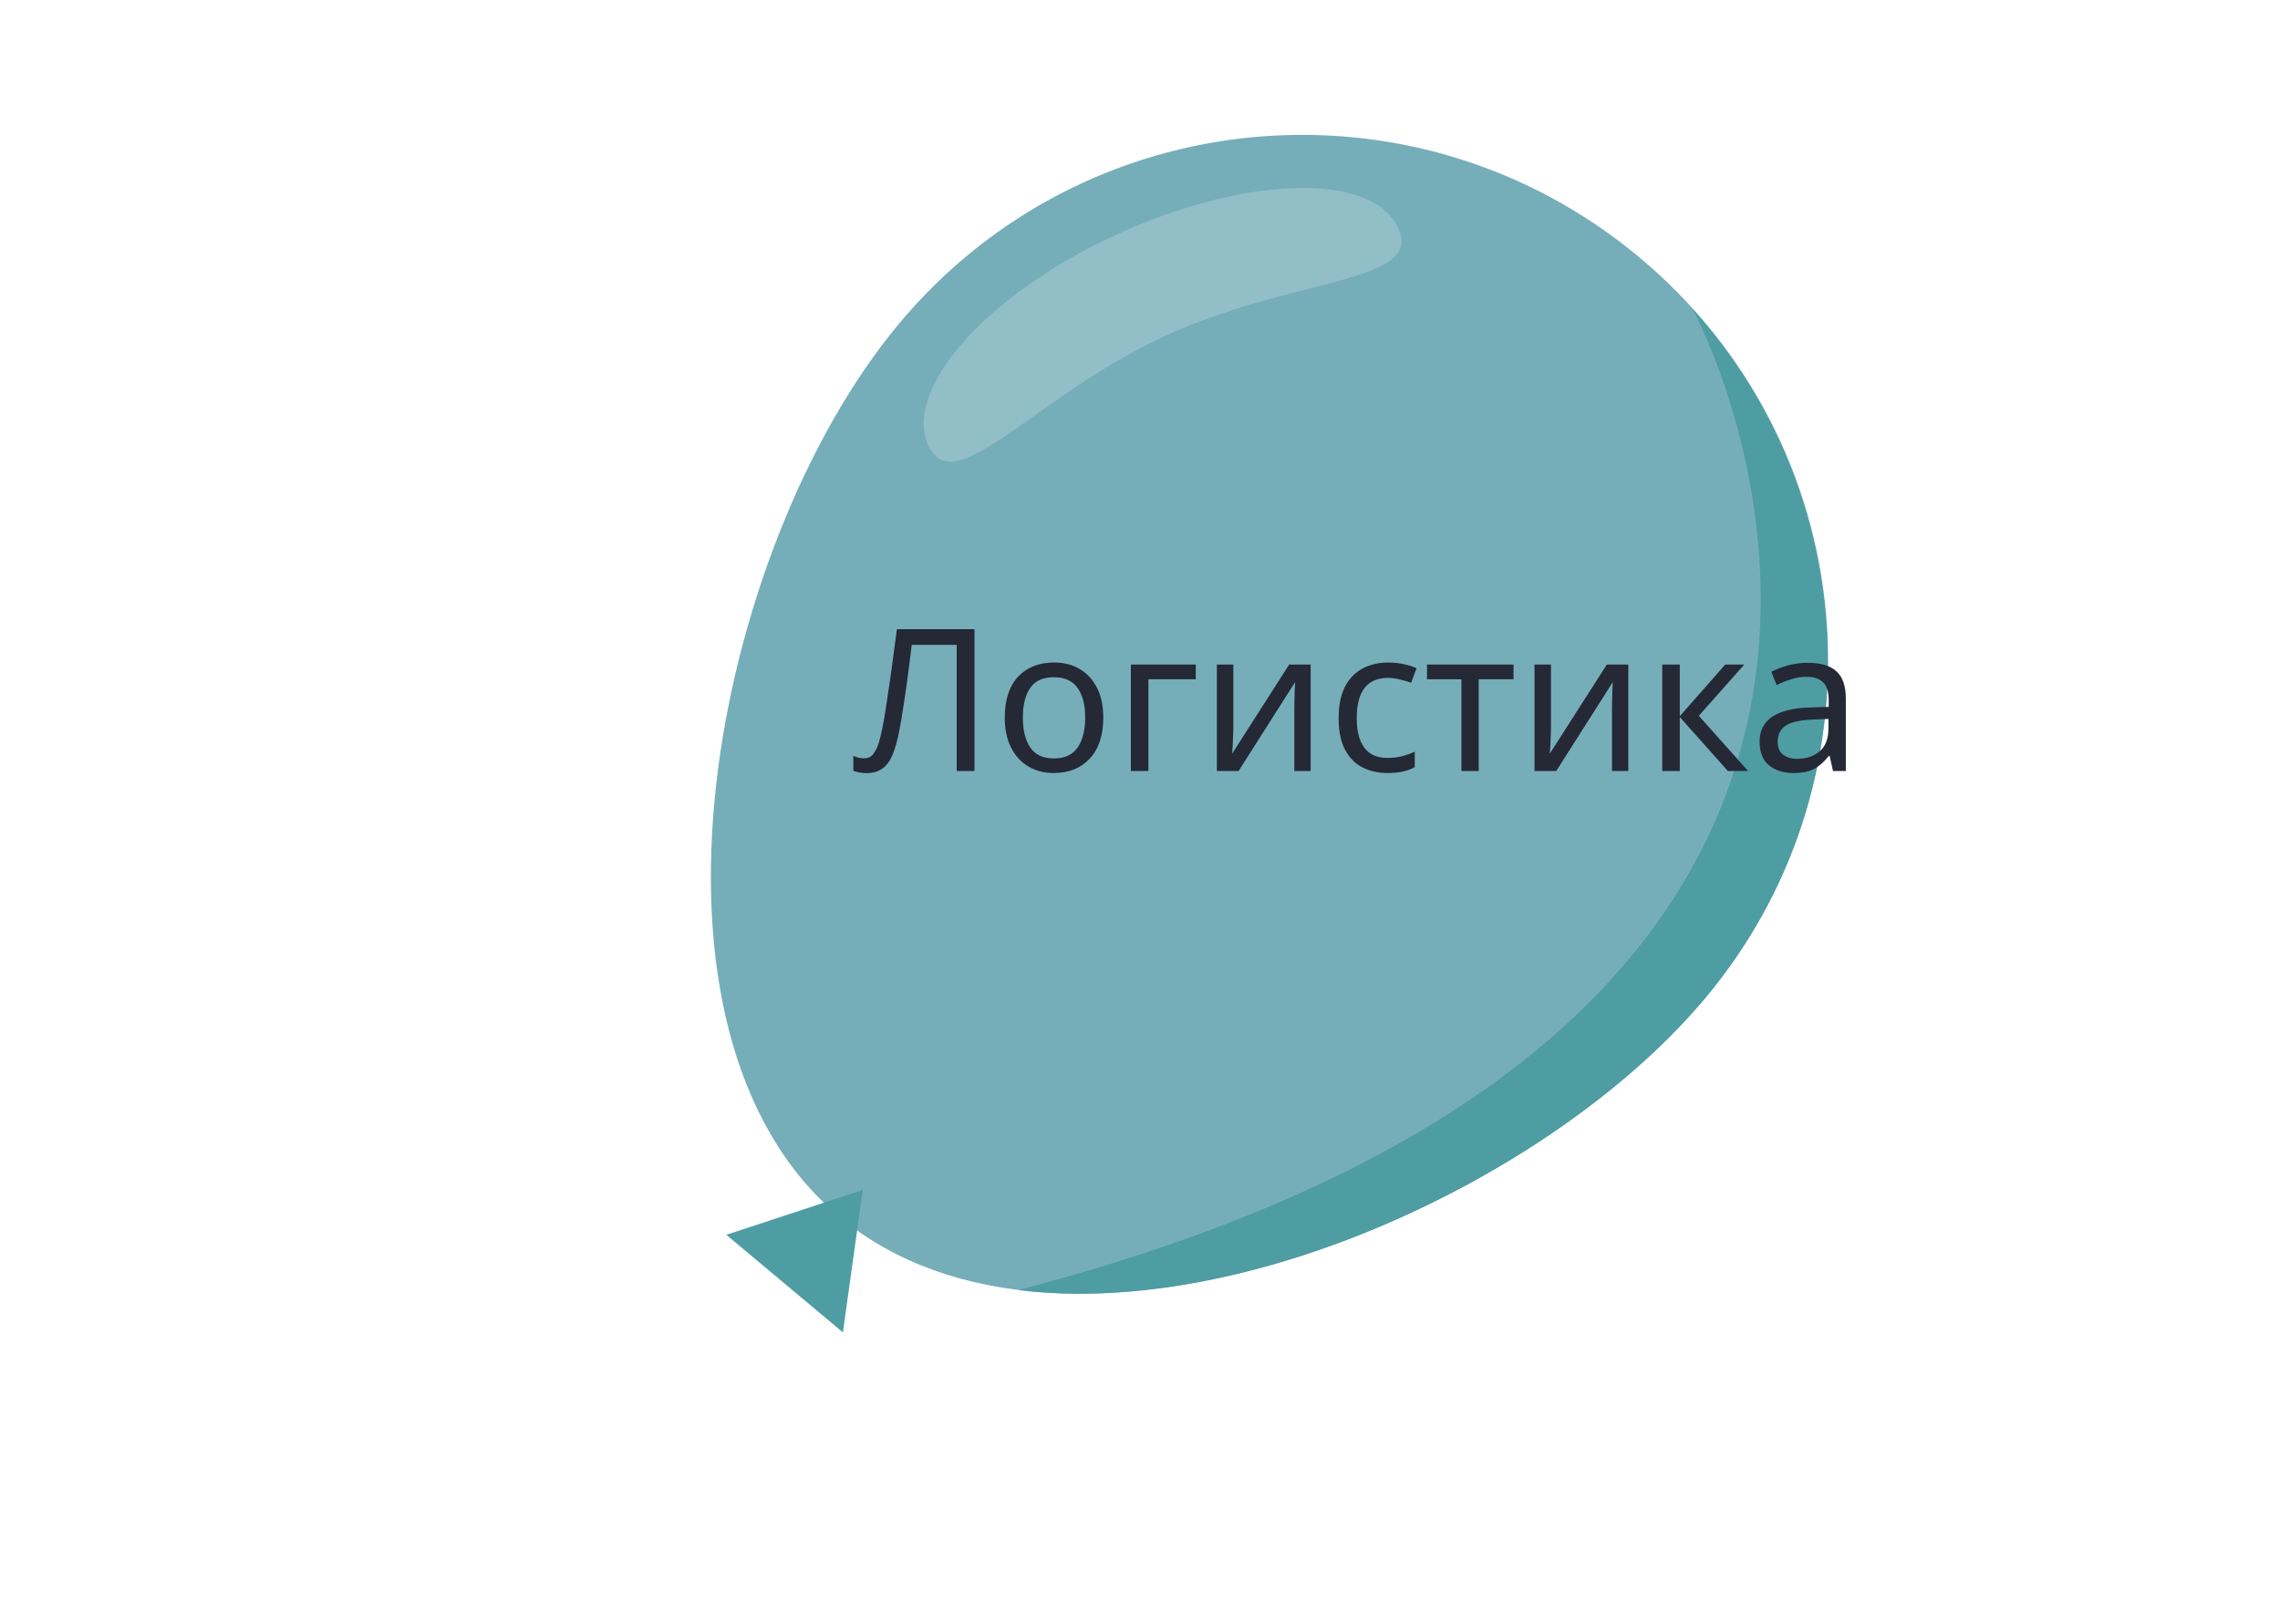
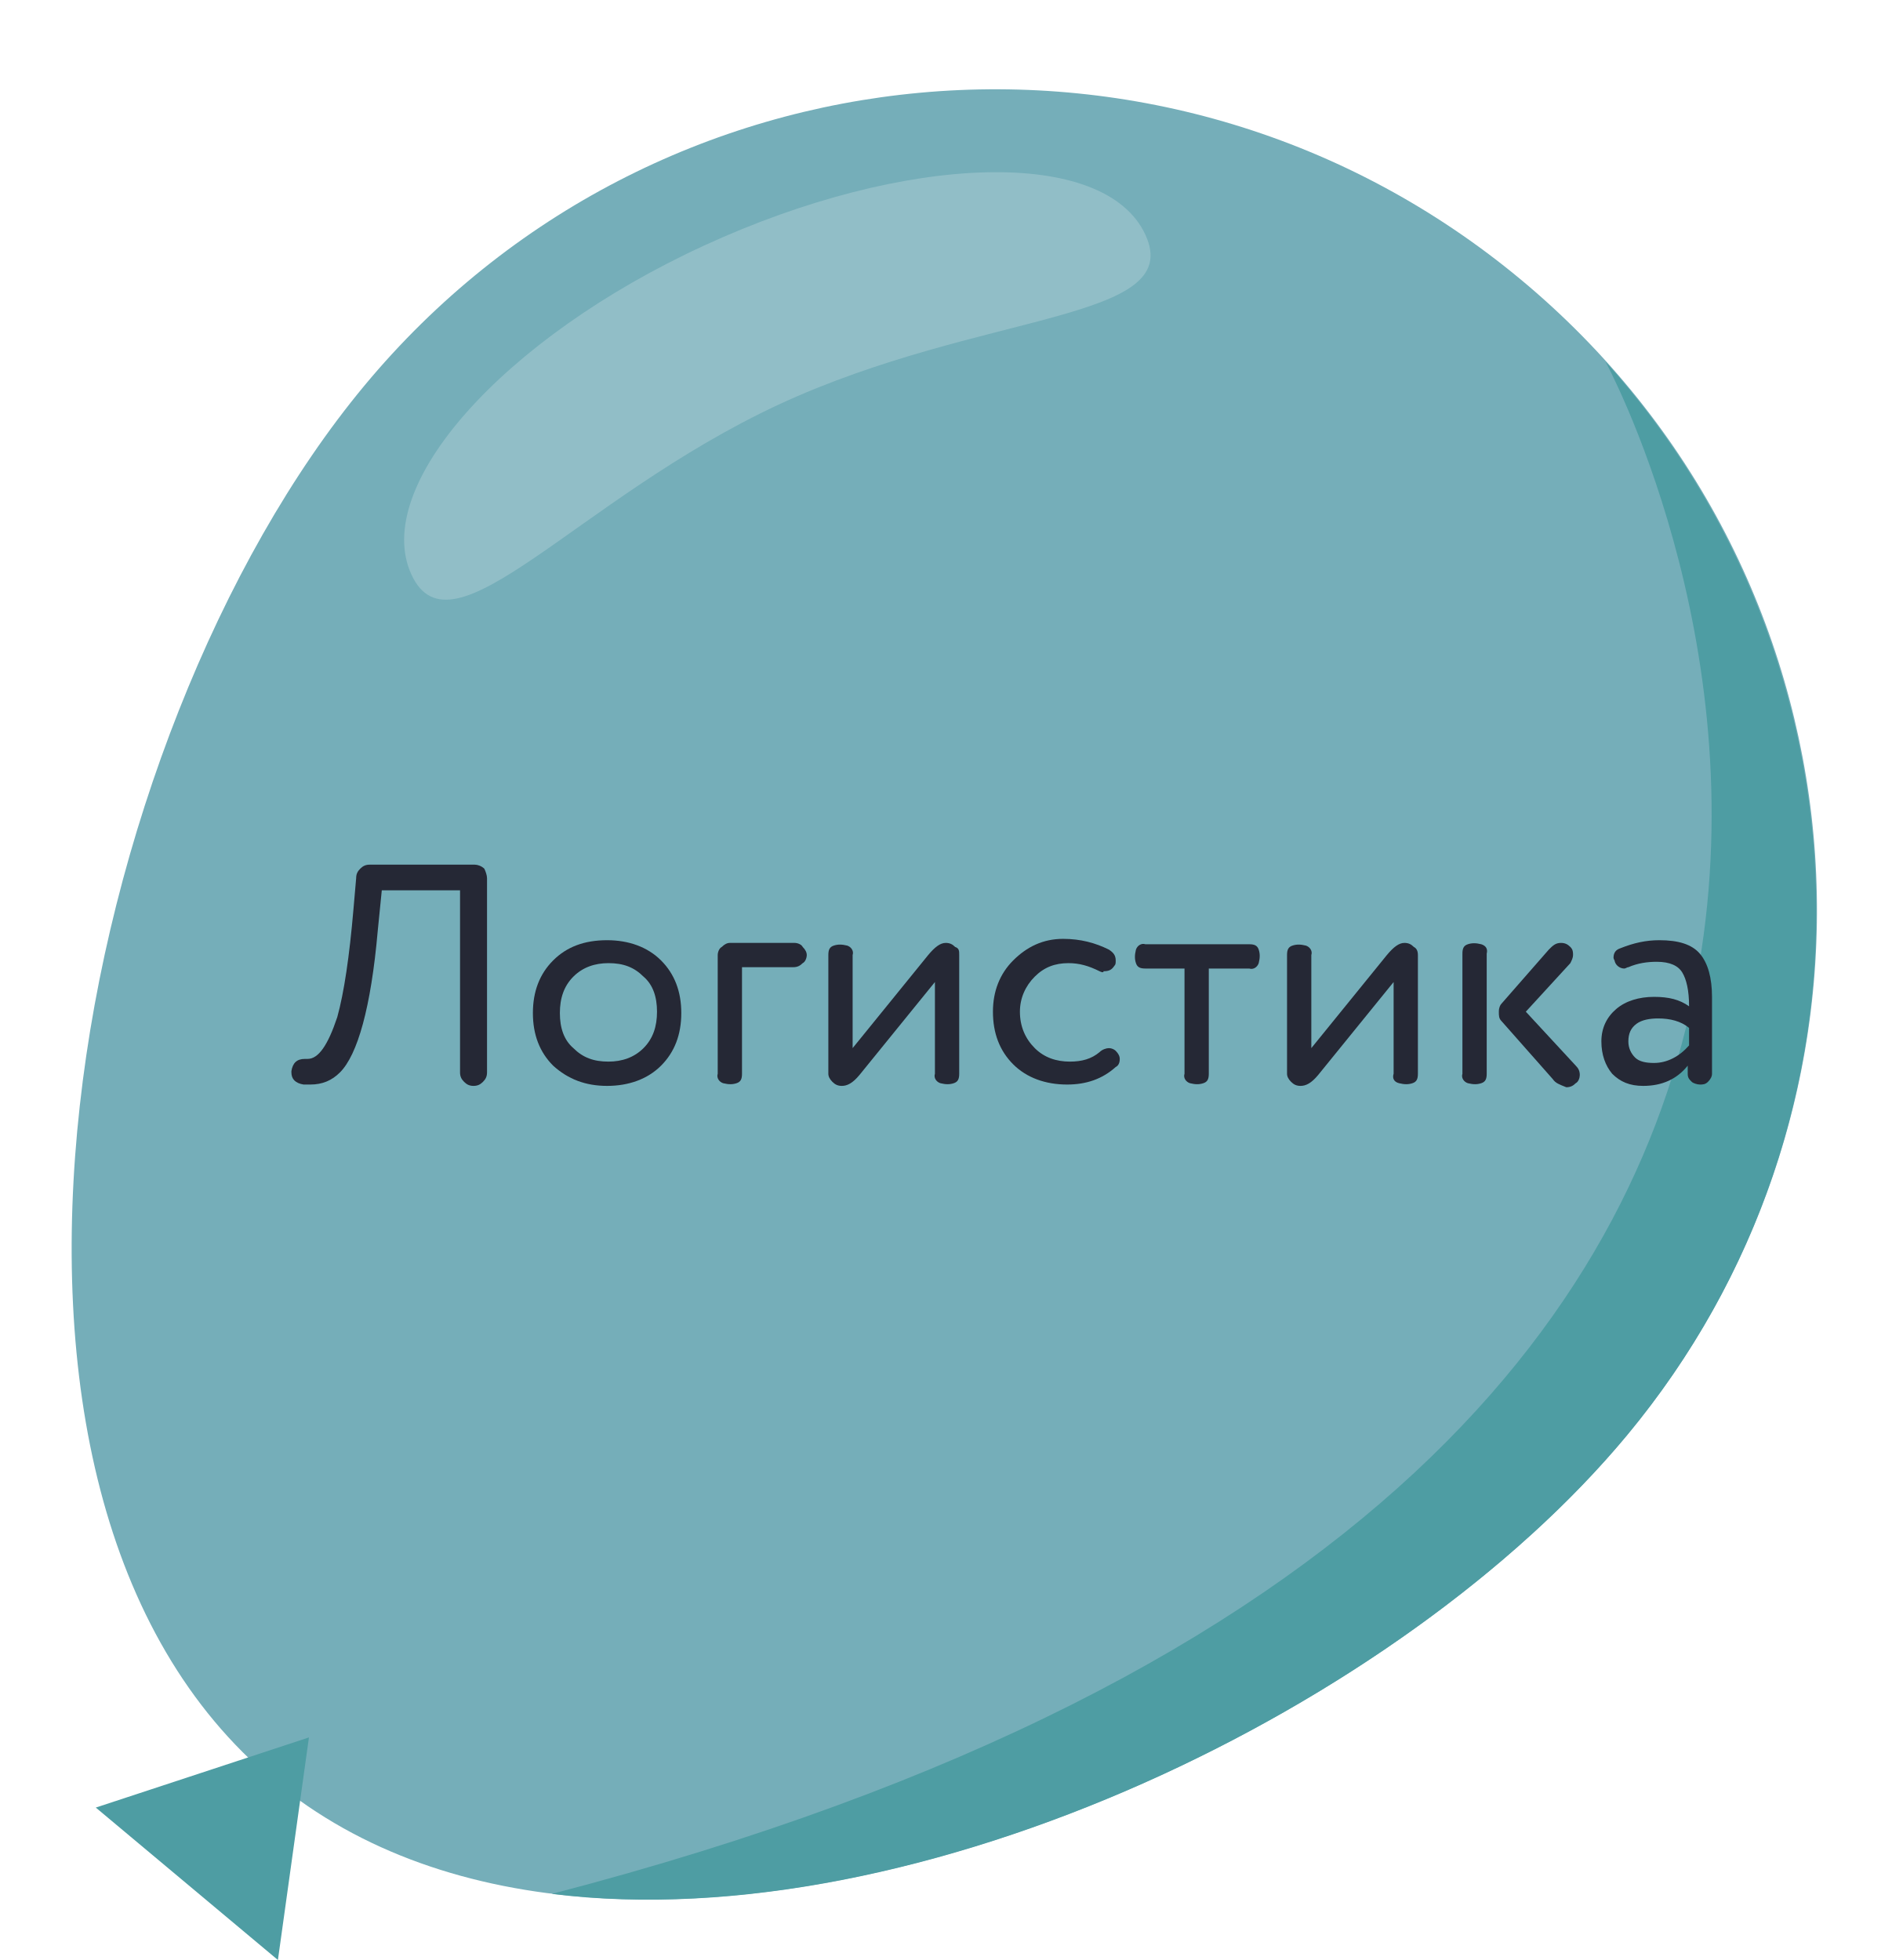
- <svg xmlns="http://www.w3.org/2000/svg" version="1.1" x="0px" y="0px" viewBox="0 0 264 188" enable-background="new 0 0 264 188" xml:space="preserve">
+ <svg xmlns="http://www.w3.org/2000/svg" version="1.1" id="Слой_1" x="0px" y="0px" viewBox="0 0 141 145.3" style="enable-background:new 0 0 141 145.3;" xml:space="preserve">
+   <style type="text/css">
+ 	.st0{fill:#75AEB9;}
+ 	.st1{fill:#4E9DA3;}
+ 	.st2{fill:#91BEC7;}
+ 	.st3{fill:none;}
+ 	.st4{enable-background:new    ;}
+ 	.st5{fill:#252835;}
+ </style>
  <g id="Sky">
</g>
  <g id="Clouds">
</g>
  <g id="Button">
</g>
  <g id="B_1">
</g>
  <g id="B2">
    <g>
-       <path fill="#75AEB9" d="M197.6,115.4c-21.5,25.9-74.5,47-100.3,25.6S82.5,63.5,104,37.6s59.8-29.4,85.7-7.9    S219.1,89.5,197.6,115.4z" />
-       <polygon fill="#4E9DA3" points="99.9,137.8 84.1,143 97.6,154.3   " />
-       <path fill="#4E9DA3" d="M197.6,115.4c19.6-23.6,18.3-57.5-1.6-79.6l0,0c0,0,44.5,81.7-78.1,113.6    C145.2,152.8,180.9,135.5,197.6,115.4z" />
+       <path class="st0" d="M120.6,106.4c-21.5,25.9-74.5,47-100.3,25.6S5.5,54.5,27,28.6s59.8-29.4,85.7-7.9S142.1,80.5,120.6,106.4z" />
+       <polygon class="st1" points="22.9,128.8 7.1,134 20.6,145.3   " />
+       <path class="st1" d="M120.6,106.4c19.6-23.6,18.3-57.5-1.6-79.6l0,0c0,0,44.5,81.7-78.1,113.6C68.2,143.8,103.9,126.5,120.6,106.4    z" />
    </g>
-     <path fill="#91BEC7" d="M134.7,39c-15,7-24.2,19.1-27.2,12.6c-3-6.5,6.7-17.5,21.7-24.4s29.7-7.3,32.7-0.8S149.8,32,134.7,39z" />
-     <rect x="98.8" y="73.2" fill="none" width="112.4" height="30.9" />
-     <text transform="matrix(1 0 0 1 98.7908 89.287)" fill="#252835" font-family="'CirceRounded-Regular'" font-size="23">Логистика</text>
+     <path class="st2" d="M57.7,30c-15,7-24.2,19.1-27.2,12.6s6.7-17.5,21.7-24.4s29.7-7.3,32.7-0.8S72.8,23,57.7,30z" />
+     <rect x="21.8" y="64.2" class="st3" width="112.4" height="30.9" />
+     <g class="st4">
+       <path class="st5" d="M36.1,65.1v14.4c0,0.3-0.1,0.5-0.3,0.7c-0.2,0.2-0.4,0.3-0.7,0.3c-0.3,0-0.5-0.1-0.7-0.3    c-0.2-0.2-0.3-0.4-0.3-0.7V66h-5.8l-0.3,3c-0.5,5.7-1.5,9.2-2.8,10.5c-0.6,0.6-1.3,0.9-2.2,0.9c-0.3,0-0.4,0-0.5,0    c-0.6-0.1-0.9-0.4-0.9-0.9v-0.1c0.1-0.6,0.4-0.9,1-0.9h0.1h0.1c0.8,0,1.5-1,2.2-3.1c0.5-1.8,0.9-4.5,1.2-8l0.2-2.3    c0-0.3,0.1-0.5,0.3-0.7c0.2-0.2,0.4-0.3,0.7-0.3h7.8c0.2,0,0.5,0.1,0.7,0.3C36,64.6,36.1,64.9,36.1,65.1z" />
+       <path class="st5" d="M41,79c-1-1-1.5-2.3-1.5-3.9c0-1.6,0.5-2.9,1.5-3.9c1-1,2.3-1.5,4-1.5c1.6,0,3,0.5,4,1.5c1,1,1.5,2.3,1.5,3.9    c0,1.6-0.5,2.9-1.5,3.9c-1,1-2.4,1.5-4,1.5S42.1,80,41,79z M41.5,75.1c0,1.1,0.3,2,1,2.6c0.7,0.7,1.5,1,2.6,1c1,0,1.9-0.3,2.6-1    c0.7-0.7,1-1.6,1-2.7c0-1.1-0.3-2-1-2.6c-0.7-0.7-1.5-1-2.6-1c-1,0-1.9,0.3-2.6,1C41.8,73.1,41.5,74,41.5,75.1z" />
+       <path class="st5" d="M58.8,71.7H55v7.9c0,0.4-0.1,0.6-0.4,0.7c-0.3,0.1-0.6,0.1-1,0c-0.3-0.1-0.5-0.4-0.4-0.7v-8.8    c0-0.2,0.1-0.5,0.3-0.6c0.2-0.2,0.4-0.3,0.6-0.3h4.8c0.2,0,0.5,0.1,0.6,0.3c0.2,0.2,0.3,0.4,0.3,0.6c0,0.2-0.1,0.5-0.3,0.6    C59.3,71.6,59.1,71.7,58.8,71.7z" />
+       <path class="st5" d="M71.1,70.8v8.8c0,0.4-0.1,0.6-0.4,0.7s-0.6,0.1-1,0c-0.3-0.1-0.5-0.4-0.4-0.7v-6.8l-5.6,6.9    c-0.5,0.6-0.9,0.8-1.3,0.8c-0.3,0-0.5-0.1-0.7-0.3c-0.2-0.2-0.3-0.4-0.3-0.6v-8.8c0-0.4,0.1-0.6,0.4-0.7c0.3-0.1,0.6-0.1,1,0    c0.3,0.1,0.5,0.4,0.4,0.7v6.9l5.6-6.9c0.5-0.6,0.9-0.9,1.3-0.9c0.3,0,0.5,0.1,0.7,0.3C71.1,70.3,71.1,70.5,71.1,70.8z" />
+       <path class="st5" d="M81.5,72c-0.8-0.4-1.5-0.6-2.3-0.6c-1,0-1.8,0.3-2.5,1c-0.7,0.7-1.1,1.6-1.1,2.6c0,1.1,0.4,2,1.1,2.7    s1.6,1,2.6,1c0.9,0,1.6-0.2,2.2-0.7c0.2-0.2,0.5-0.3,0.7-0.3c0.2,0,0.4,0.1,0.5,0.2c0.2,0.2,0.3,0.4,0.3,0.6    c0,0.3-0.1,0.5-0.3,0.6c-1,0.9-2.2,1.3-3.6,1.3c-1.6,0-3-0.5-4-1.5c-1-1-1.5-2.3-1.5-3.9c0-1.5,0.5-2.8,1.5-3.8    c1-1,2.2-1.6,3.7-1.6c1.3,0,2.4,0.3,3.4,0.8c0.3,0.2,0.5,0.4,0.5,0.8c0,0.2,0,0.3-0.1,0.4c-0.2,0.3-0.4,0.4-0.8,0.4    C81.8,72.1,81.7,72.1,81.5,72z" />
+       <path class="st5" d="M89.6,71.8v7.8c0,0.4-0.1,0.6-0.4,0.7s-0.6,0.1-1,0c-0.3-0.1-0.5-0.4-0.4-0.7v-7.8h-2.9    c-0.4,0-0.6-0.1-0.7-0.4c-0.1-0.3-0.1-0.6,0-1c0.1-0.3,0.4-0.5,0.7-0.4h7.7c0.4,0,0.6,0.1,0.7,0.4c0.1,0.3,0.1,0.6,0,1    c-0.1,0.3-0.4,0.5-0.7,0.4H89.6z" />
+       <path class="st5" d="M105.1,70.8v8.8c0,0.4-0.1,0.6-0.4,0.7c-0.3,0.1-0.6,0.1-1,0s-0.5-0.4-0.4-0.7v-6.8l-5.6,6.9    c-0.5,0.6-0.9,0.8-1.3,0.8c-0.3,0-0.5-0.1-0.7-0.3c-0.2-0.2-0.3-0.4-0.3-0.6v-8.8c0-0.4,0.1-0.6,0.4-0.7c0.3-0.1,0.6-0.1,1,0    c0.3,0.1,0.5,0.4,0.4,0.7v6.9l5.6-6.9c0.5-0.6,0.9-0.9,1.3-0.9c0.3,0,0.5,0.1,0.7,0.3C105,70.3,105.1,70.5,105.1,70.8z" />
+       <path class="st5" d="M110.2,70.7v8.9c0,0.4-0.1,0.6-0.4,0.7c-0.3,0.1-0.6,0.1-1,0c-0.3-0.1-0.5-0.4-0.4-0.7v-8.9    c0-0.4,0.1-0.6,0.4-0.7c0.3-0.1,0.6-0.1,1,0C110.1,70.1,110.3,70.3,110.2,70.7z M115.1,80l-3.8-4.3c-0.2-0.2-0.2-0.4-0.2-0.7    c0-0.3,0.1-0.5,0.2-0.6l3.5-4c0.3-0.3,0.5-0.5,0.9-0.5c0.3,0,0.5,0.1,0.7,0.3c0.2,0.2,0.2,0.4,0.2,0.6c0,0.2-0.1,0.4-0.2,0.6    l-3.3,3.6l3.7,4c0.2,0.2,0.3,0.4,0.3,0.7c0,0.2-0.1,0.5-0.3,0.6c-0.2,0.2-0.4,0.3-0.7,0.3C115.6,80.4,115.3,80.3,115.1,80z" />
+       <path class="st5" d="M118.7,77.2c0-1,0.4-1.8,1.1-2.4c0.7-0.6,1.7-0.9,2.8-0.9c1.1,0,1.9,0.2,2.6,0.7c0-1.2-0.2-2-0.5-2.5    c-0.3-0.5-0.9-0.8-1.9-0.8c-0.7,0-1.4,0.1-2.1,0.4c-0.1,0-0.2,0.1-0.3,0.1c-0.3,0-0.6-0.2-0.7-0.5c0-0.1-0.1-0.2-0.1-0.3    c0-0.4,0.2-0.6,0.5-0.7c1-0.4,1.9-0.6,2.9-0.6c1.4,0,2.4,0.3,3,1c0.6,0.7,0.9,1.8,0.9,3.2v5.7c0,0.2-0.1,0.4-0.3,0.6    c-0.2,0.2-0.4,0.2-0.6,0.2s-0.5-0.1-0.6-0.2c-0.2-0.2-0.3-0.3-0.3-0.6V79c-0.8,1-1.9,1.5-3.3,1.5c-1,0-1.7-0.3-2.3-0.9    C119,79,118.7,78.2,118.7,77.2z M125.2,77.5v-1.3c-0.6-0.5-1.4-0.7-2.3-0.7c-0.6,0-1.2,0.1-1.6,0.4c-0.4,0.3-0.6,0.7-0.6,1.3    c0,0.5,0.2,0.9,0.5,1.2c0.3,0.3,0.8,0.4,1.4,0.4C123.6,78.8,124.5,78.3,125.2,77.5z" />
+     </g>
  </g>
  <g id="B3">
</g>
  <g id="B4">
</g>
  <g id="B5">
</g>
  <g id="B6">
</g>
  <g id="B7">
</g>
  <g id="B8">
</g>
  <g id="B9">
</g>
  <g id="B10">
</g>
  <g id="B11">
</g>
  <g id="B12">
</g>
  <g id="B13">
</g>
  <g id="B14">
</g>
  <g id="B15">
</g>
  <g id="Head">
</g>
  <g id="B16">
</g>
  <g id="B17">
</g>
  <g id="B18">
</g>
  <g id="B19">
</g>
  <g id="B20">
</g>
  <g id="B21">
</g>
  <g id="B22">
</g>
  <g id="B23">
</g>
  <g id="B24">
</g>
  <g id="B25">
</g>
  <g id="B26">
</g>
  <g id="B27">
</g>
  <g id="B28">
</g>
  <g id="B29">
</g>
  <g id="B30">
</g>
  <g id="B31">
</g>
  <g id="B32">
</g>
  <g id="B33">
</g>
</svg>
